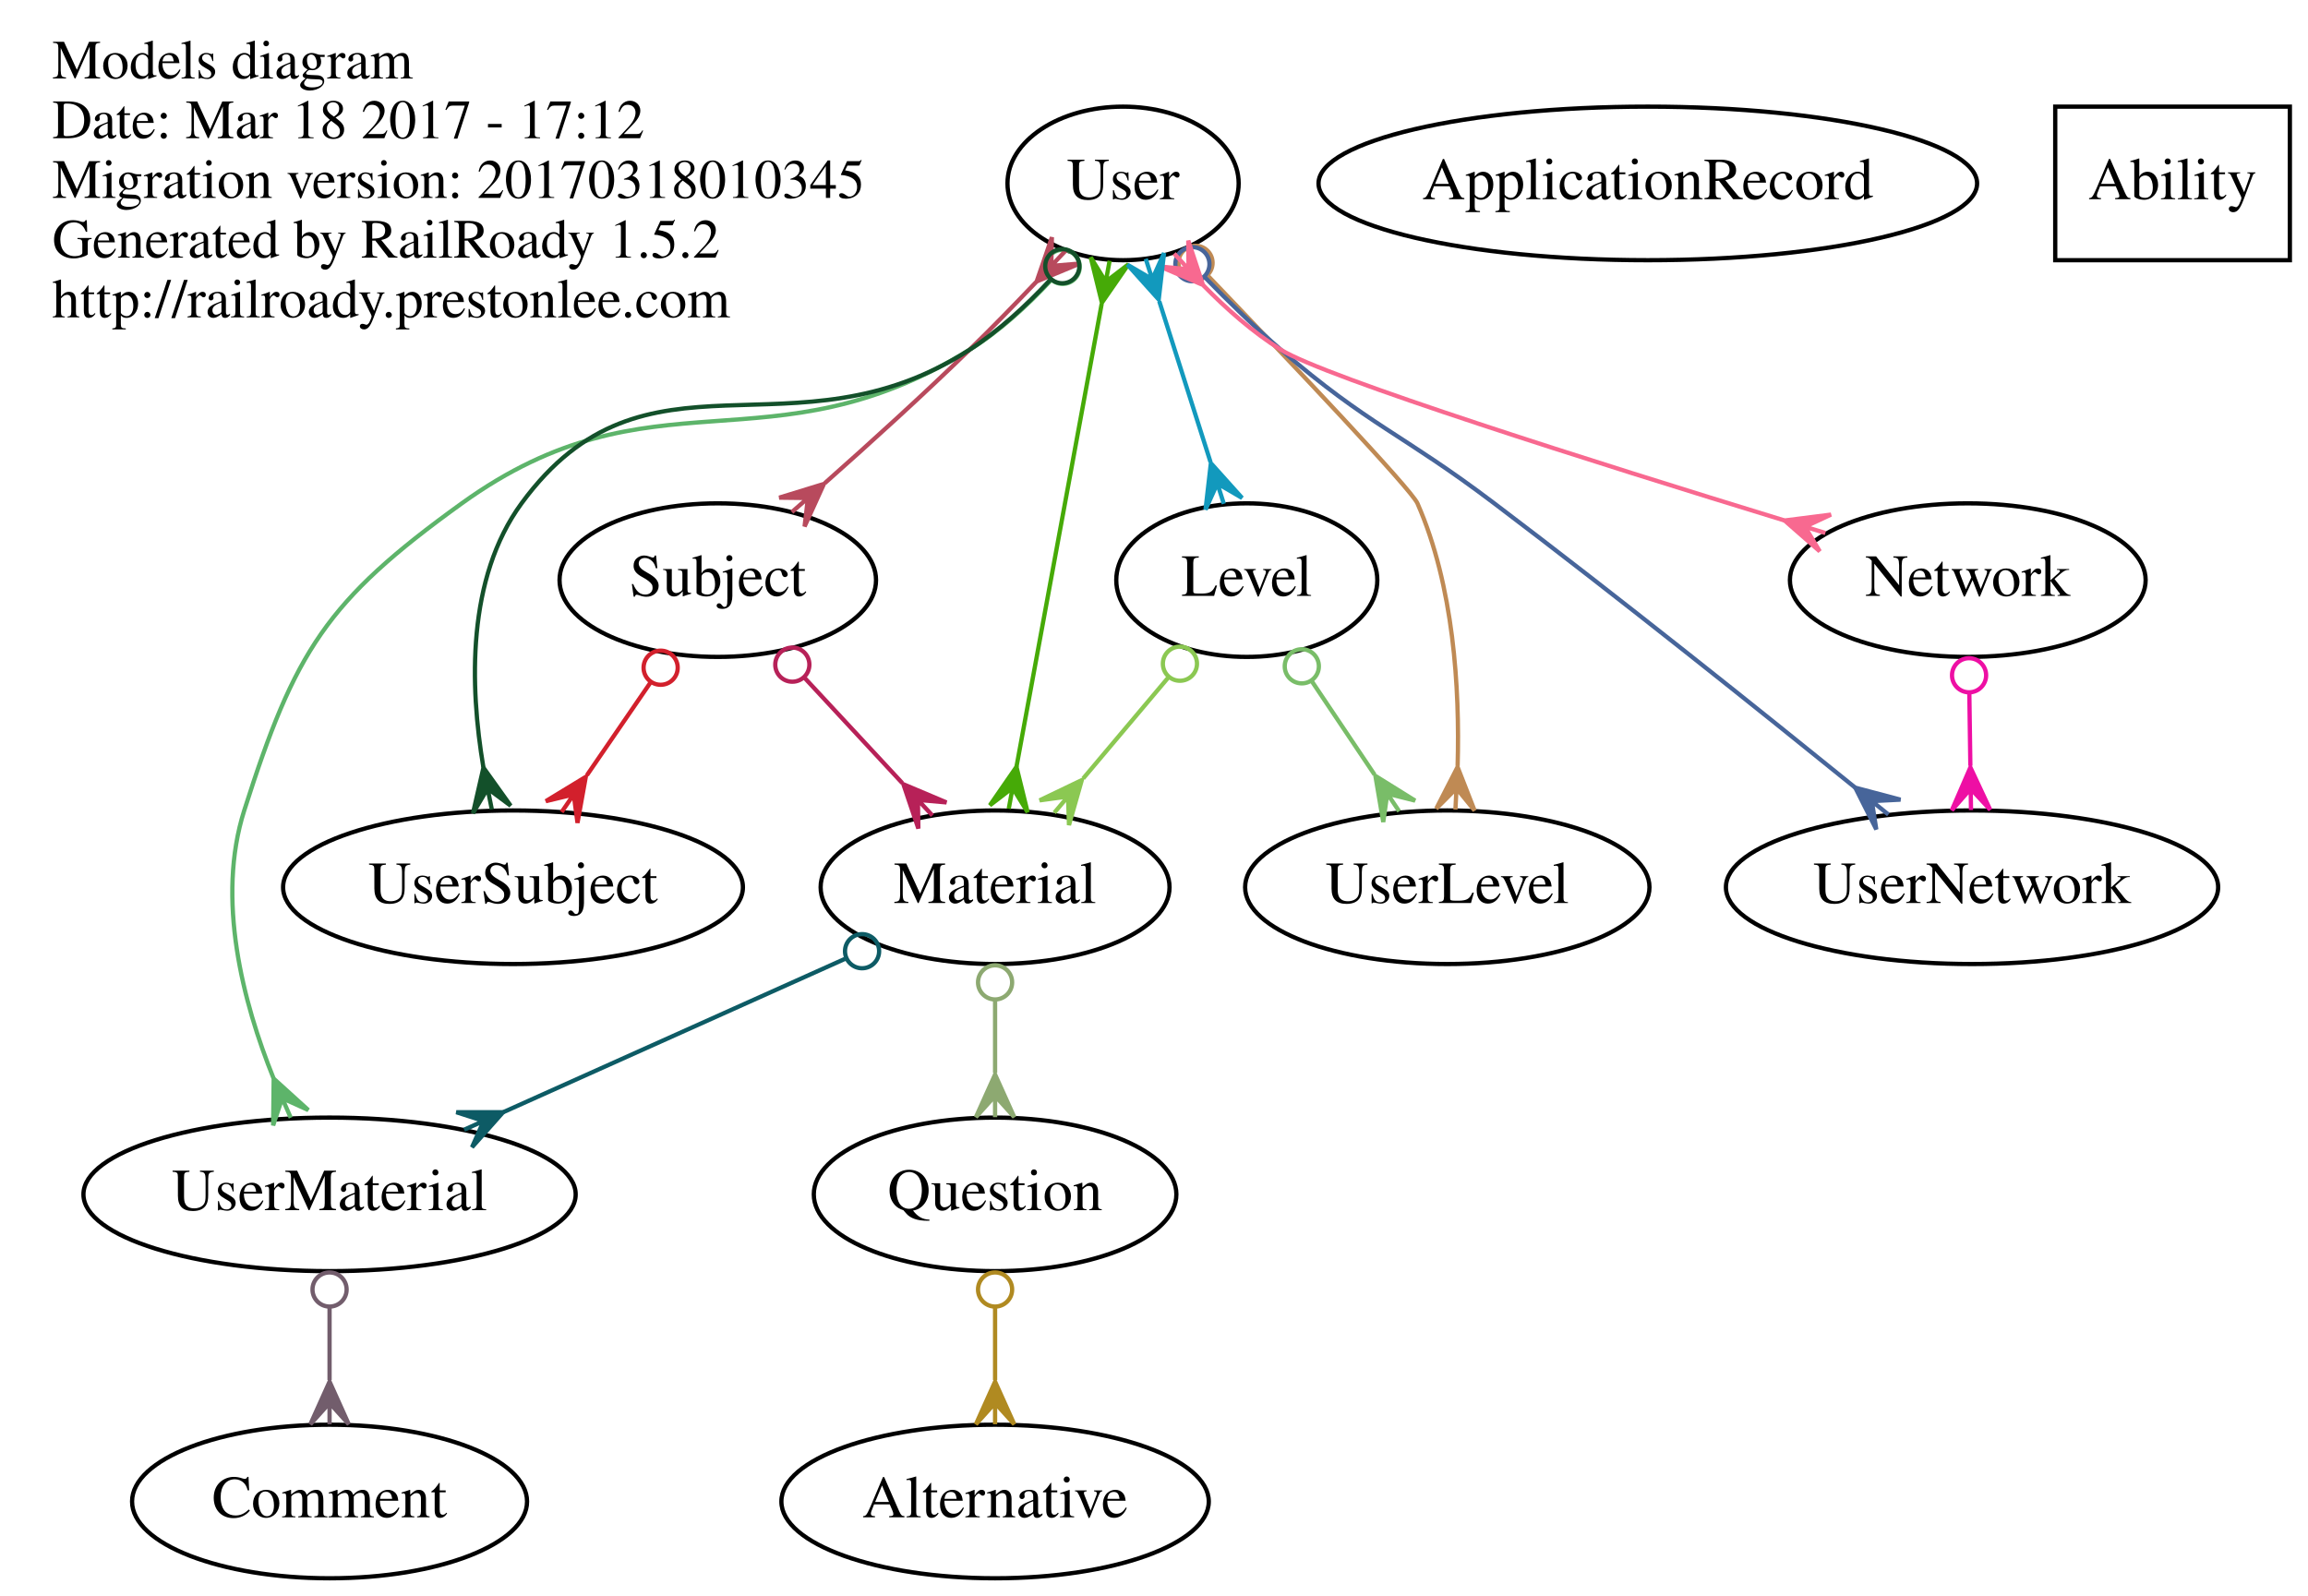
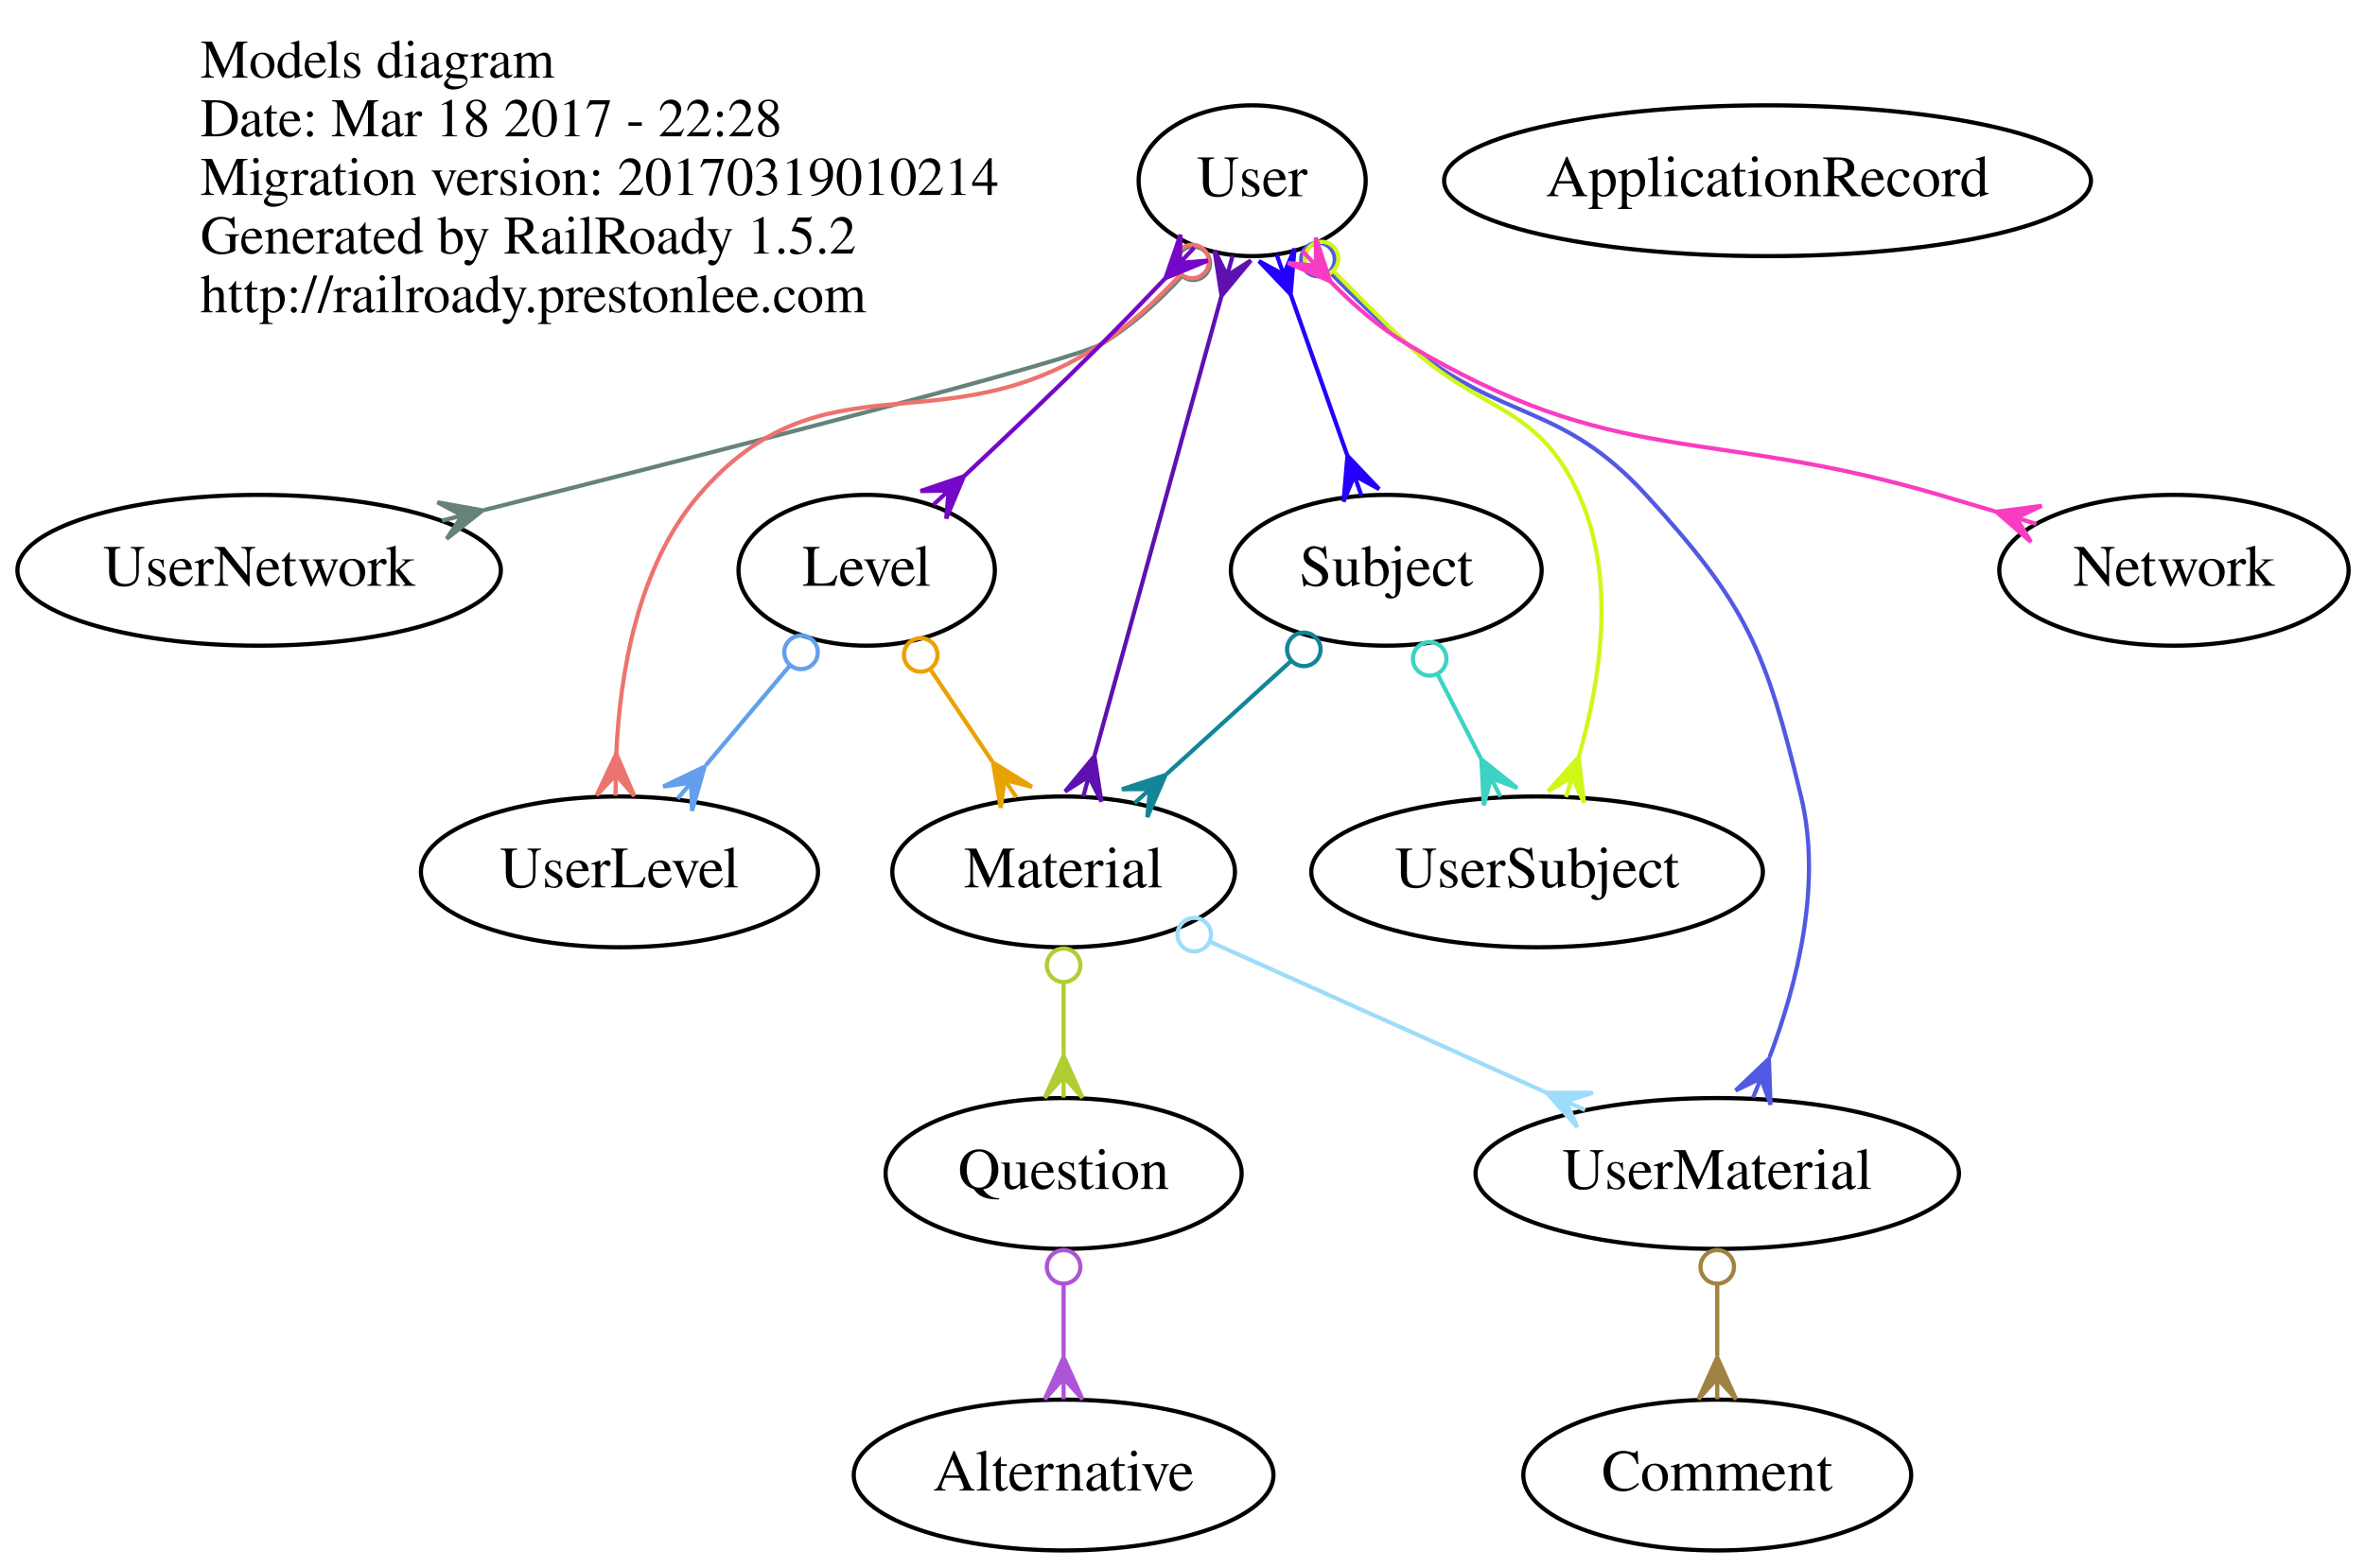
- <svg xmlns="http://www.w3.org/2000/svg" width="541pt" height="374pt" viewBox="0.00 0.00 540.50 374.00">
+ <svg xmlns="http://www.w3.org/2000/svg" width="564pt" height="374pt" viewBox="0.00 0.00 564.44 374.00">
  <g id="graph0" class="graph" transform="scale(1 1) rotate(0) translate(4 370)">
-     <polygon fill="none" stroke="none" points="-4,4 -4,-370 536.5,-370 536.5,4 -4,4" />
+     <polygon fill="none" stroke="none" points="-4,4 -4,-370 560.441,-370 560.441,4 -4,4" />
    <g id="node1" class="node">
-       <text text-anchor="start" x="8" y="-351.6" font-family="Times,serif" font-size="13.00">Models diagram</text>
-       <text text-anchor="start" x="8" y="-337.6" font-family="Times,serif" font-size="13.00">Date: Mar 18 2017 - 17:12</text>
-       <text text-anchor="start" x="8" y="-323.6" font-family="Times,serif" font-size="13.00">Migration version: 20170318010345</text>
-       <text text-anchor="start" x="8" y="-309.6" font-family="Times,serif" font-size="13.00">Generated by RailRoady 1.5.2</text>
-       <text text-anchor="start" x="8" y="-295.6" font-family="Times,serif" font-size="13.00">http://railroady.prestonlee.com</text>
+       <text text-anchor="start" x="43.845" y="-351.6" font-family="Times,serif" font-size="13.00">Models diagram</text>
+       <text text-anchor="start" x="43.845" y="-337.6" font-family="Times,serif" font-size="13.00">Date: Mar 18 2017 - 22:28</text>
+       <text text-anchor="start" x="43.845" y="-323.6" font-family="Times,serif" font-size="13.00">Migration version: 20170319010214</text>
+       <text text-anchor="start" x="43.845" y="-309.6" font-family="Times,serif" font-size="13.00">Generated by RailRoady 1.5.2</text>
+       <text text-anchor="start" x="43.845" y="-295.6" font-family="Times,serif" font-size="13.00">http://railroady.prestonlee.com</text>
    </g>
    <g id="node2" class="node">
-       <ellipse fill="none" stroke="black" cx="73" cy="-18" rx="46.292" ry="18" />
-       <text text-anchor="middle" x="73" y="-14.3" font-family="Times,serif" font-size="14.00">Comment</text>
+       <ellipse fill="none" stroke="black" cx="57.845" cy="-234" rx="57.69" ry="18" />
+       <text text-anchor="middle" x="57.845" y="-230.3" font-family="Times,serif" font-size="14.00">UserNetwork</text>
    </g>
    <g id="node3" class="node">
-       <ellipse fill="none" stroke="black" cx="382" cy="-327" rx="77.187" ry="18" />
-       <text text-anchor="middle" x="382" y="-323.3" font-family="Times,serif" font-size="14.00">ApplicationRecord</text>
+       <ellipse fill="none" stroke="black" cx="143.845" cy="-162" rx="47.392" ry="18" />
+       <text text-anchor="middle" x="143.845" y="-158.3" font-family="Times,serif" font-size="14.00">UserLevel</text>
    </g>
    <g id="node4" class="node">
-       <ellipse fill="none" stroke="black" cx="259" cy="-327" rx="27.097" ry="18" />
-       <text text-anchor="middle" x="259" y="-323.3" font-family="Times,serif" font-size="14.00">User</text>
+       <ellipse fill="none" stroke="black" cx="202.845" cy="-234" rx="30.595" ry="18" />
+       <text text-anchor="middle" x="202.845" y="-230.3" font-family="Times,serif" font-size="14.00">Level</text>
+     </g>
+     <g id="edge1" class="edge">
+       <path fill="none" stroke="#639fec" d="M184.587,-211.338C178.226,-203.791 171.045,-195.271 164.503,-187.51" />
+       <ellipse fill="none" stroke="#639fec" cx="187.173" cy="-214.406" rx="4" ry="4" />
+       <polygon fill="#639fec" stroke="#639fec" points="164.169,-187.113 161.165,-176.567 160.947,-183.29 157.724,-179.467 157.724,-179.467 157.724,-179.467 160.947,-183.29 154.284,-182.367 164.169,-187.113 164.169,-187.113" />
+     </g>
+     <g id="node10" class="node">
+       <ellipse fill="none" stroke="black" cx="249.845" cy="-162" rx="40.893" ry="18" />
+       <text text-anchor="middle" x="249.845" y="-158.3" font-family="Times,serif" font-size="14.00">Material</text>
+     </g>
+     <g id="edge2" class="edge">
+       <path fill="none" stroke="#e8a303" d="M218.14,-210.221C222.816,-203.255 227.989,-195.551 232.776,-188.422" />
+       <ellipse fill="none" stroke="#e8a303" cx="215.74" cy="-213.795" rx="4" ry="4" />
+       <polygon fill="#e8a303" stroke="#e8a303" points="232.992,-188.1 242.303,-182.306 235.779,-183.948 238.567,-179.797 238.567,-179.797 238.567,-179.797 235.779,-183.948 234.831,-177.289 232.992,-188.1 232.992,-188.1" />
+     </g>
+     <g id="node5" class="node">
+       <ellipse fill="none" stroke="black" cx="405.845" cy="-18" rx="46.292" ry="18" />
+       <text text-anchor="middle" x="405.845" y="-14.3" font-family="Times,serif" font-size="14.00">Comment</text>
    </g>
    <g id="node6" class="node">
-       <ellipse fill="none" stroke="black" cx="73" cy="-90" rx="57.69" ry="18" />
-       <text text-anchor="middle" x="73" y="-86.3" font-family="Times,serif" font-size="14.00">UserMaterial</text>
+       <ellipse fill="none" stroke="black" cx="417.845" cy="-327" rx="77.187" ry="18" />
+       <text text-anchor="middle" x="417.845" y="-323.3" font-family="Times,serif" font-size="14.00">ApplicationRecord</text>
+     </g>
+     <g id="node7" class="node">
+       <ellipse fill="none" stroke="black" cx="405.845" cy="-90" rx="57.69" ry="18" />
+       <text text-anchor="middle" x="405.845" y="-86.3" font-family="Times,serif" font-size="14.00">UserMaterial</text>
+     </g>
+     <g id="edge3" class="edge">
+       <path fill="none" stroke="#a08342" d="M405.845,-63.64C405.845,-58.063 405.845,-52.132 405.845,-46.476" />
+       <ellipse fill="none" stroke="#a08342" cx="405.845" cy="-67.697" rx="4" ry="4" />
+       <polygon fill="#a08342" stroke="#a08342" points="405.845,-46.104 410.345,-36.104 405.845,-41.104 405.845,-36.104 405.845,-36.104 405.845,-36.104 405.845,-41.104 401.345,-36.104 405.845,-46.104 405.845,-46.104" />
+     </g>
+     <g id="node8" class="node">
+       <ellipse fill="none" stroke="black" cx="294.845" cy="-327" rx="27.097" ry="18" />
+       <text text-anchor="middle" x="294.845" y="-323.3" font-family="Times,serif" font-size="14.00">User</text>
+     </g>
+     <g id="edge6" class="edge">
+       <path fill="none" stroke="#66827b" d="M277.865,-303.968C272.36,-298.052 265.849,-292.152 258.845,-288 252.365,-284.159 168.828,-262.781 111.511,-248.377" />
+       <ellipse fill="none" stroke="#66827b" cx="280.784" cy="-307.303" rx="4" ry="4" />
+       <polygon fill="#66827b" stroke="#66827b" points="111.192,-248.297 102.588,-241.499 106.342,-247.08 101.493,-245.863 101.493,-245.863 101.493,-245.863 106.342,-247.08 100.397,-250.228 111.192,-248.297 111.192,-248.297" />
+     </g>
+     <g id="edge5" class="edge">
+       <path fill="none" stroke="#ed736e" d="M277.588,-304.409C272.076,-298.505 265.63,-292.5 258.845,-288 220.869,-262.815 192.588,-286.522 162.845,-252 148.227,-235.033 143.972,-209.569 143.085,-190.219" />
+       <ellipse fill="none" stroke="#ed736e" cx="280.519" cy="-307.711" rx="4" ry="4" />
+       <polygon fill="#ed736e" stroke="#ed736e" points="143.085,-190.189 147.394,-180.106 142.99,-185.19 142.895,-180.191 142.895,-180.191 142.895,-180.191 142.99,-185.19 138.396,-180.277 143.085,-190.189 143.085,-190.189" />
+     </g>
+     <g id="edge9" class="edge">
+       <path fill="none" stroke="#7508c6" d="M274.094,-303.689C269.15,-298.487 263.854,-293.007 258.845,-288 248.282,-277.443 236.291,-266.022 226.122,-256.494" />
+       <polygon fill="#7508c6" stroke="#7508c6" points="274.149,-303.747 277.737,-314.11 277.58,-307.385 281.011,-311.022 281.011,-311.022 281.011,-311.022 277.58,-307.385 284.284,-307.935 274.149,-303.747 274.149,-303.747" />
+       <polygon fill="#7508c6" stroke="#7508c6" points="226.068,-256.444 221.823,-246.333 222.411,-253.034 218.754,-249.624 218.754,-249.624 218.754,-249.624 222.411,-253.034 215.685,-252.915 226.068,-256.444 226.068,-256.444" />
+     </g>
+     <g id="edge7" class="edge">
+       <path fill="none" stroke="#5259e1" d="M313.577,-304.999C319.192,-299.203 325.54,-293.109 331.845,-288 355.124,-269.136 368.617,-274.105 388.845,-252 413.133,-225.458 417.385,-214.969 425.845,-180 430.887,-159.155 424.998,-135.458 418.332,-117.761" />
+       <ellipse fill="none" stroke="#5259e1" cx="310.554" cy="-308.202" rx="4" ry="4" />
+       <polygon fill="#5259e1" stroke="#5259e1" points="418.169,-117.36 418.561,-106.402 416.282,-112.73 414.394,-108.1 414.394,-108.1 414.394,-108.1 416.282,-112.73 410.227,-109.799 418.169,-117.36 418.169,-117.36" />
+     </g>
+     <g id="edge11" class="edge">
+       <path fill="none" stroke="#5e10b0" d="M287.532,-299.511C279.196,-269.317 265.645,-220.231 257.265,-189.876" />
+       <polygon fill="#5e10b0" stroke="#5e10b0" points="287.537,-299.531 285.861,-310.368 288.868,-304.35 290.199,-309.17 290.199,-309.17 290.199,-309.17 288.868,-304.35 294.536,-307.973 287.537,-299.531 287.537,-299.531" />
+       <polygon fill="#5e10b0" stroke="#5e10b0" points="257.195,-189.622 258.871,-178.785 255.864,-184.802 254.533,-179.983 254.533,-179.983 254.533,-179.983 255.864,-184.802 250.196,-181.18 257.195,-189.622 257.195,-189.622" />
+     </g>
+     <g id="node11" class="node">
+       <ellipse fill="none" stroke="black" cx="362.845" cy="-162" rx="53.891" ry="18" />
+       <text text-anchor="middle" x="362.845" y="-158.3" font-family="Times,serif" font-size="14.00">UserSubject</text>
    </g>
    <g id="edge4" class="edge">
-       <path fill="none" stroke="#5db46a" d="M241.924,-304.127C236.416,-298.215 229.928,-292.277 223,-288 175.982,-258.973 148.839,-284.291 104,-252 72.179,-229.083 64.894,-217.367 53,-180 46.394,-159.245 52.658,-135.104 59.871,-117.205" />
-       <ellipse fill="none" stroke="#5db46a" cx="244.847" cy="-307.449" rx="4" ry="4" />
-       <polygon fill="#5db46a" stroke="#5db46a" points="59.903,-117.131 68.025,-109.763 61.901,-112.547 63.9,-107.964 63.9,-107.964 63.9,-107.964 61.901,-112.547 59.775,-106.166 59.903,-117.131 59.903,-117.131" />
+       <path fill="none" stroke="#cff81a" d="M314.401,-305.328C319.951,-299.624 326.059,-293.495 331.845,-288 349.428,-271.3 362.844,-274.091 372.845,-252 381.731,-232.371 378.067,-207.915 372.836,-189.609" />
+       <ellipse fill="none" stroke="#cff81a" cx="311.417" cy="-308.422" rx="4" ry="4" />
+       <polygon fill="#cff81a" stroke="#cff81a" points="372.774,-189.414 374.037,-178.521 371.261,-184.649 369.748,-179.883 369.748,-179.883 369.748,-179.883 371.261,-184.649 365.459,-181.245 372.774,-189.414 372.774,-189.414" />
    </g>
-     <g id="node8" class="node">
-       <ellipse fill="none" stroke="black" cx="164" cy="-234" rx="37.093" ry="18" />
-       <text text-anchor="middle" x="164" y="-230.3" font-family="Times,serif" font-size="14.00">Subject</text>
+     <g id="node13" class="node">
+       <ellipse fill="none" stroke="black" cx="326.845" cy="-234" rx="37.093" ry="18" />
+       <text text-anchor="middle" x="326.845" y="-230.3" font-family="Times,serif" font-size="14.00">Subject</text>
    </g>
-     <g id="edge5" class="edge">
-       <path fill="none" stroke="#b84a5d" d="M238.599,-303.862C233.579,-298.584 228.162,-293.027 223,-288 212.152,-277.436 199.737,-266.168 189.103,-256.75" />
-       <polygon fill="#b84a5d" stroke="#b84a5d" points="238.742,-304.015 242.314,-314.383 242.167,-307.657 245.592,-311.3 245.592,-311.3 245.592,-311.3 242.167,-307.657 248.871,-308.217 238.742,-304.015 238.742,-304.015" />
-       <polygon fill="#b84a5d" stroke="#b84a5d" points="188.882,-256.556 184.345,-246.572 185.128,-253.253 181.373,-249.951 181.373,-249.951 181.373,-249.951 185.128,-253.253 178.401,-253.33 188.882,-256.556 188.882,-256.556" />
+     <g id="edge8" class="edge">
+       <path fill="none" stroke="#2200fb" d="M304.059,-299.797C308.295,-287.752 313.309,-273.493 317.554,-261.422" />
+       <polygon fill="#2200fb" stroke="#2200fb" points="304.032,-299.875 296.469,-307.816 302.373,-304.592 300.714,-309.309 300.714,-309.309 300.714,-309.309 302.373,-304.592 304.959,-310.802 304.032,-299.875 304.032,-299.875" />
+       <polygon fill="#2200fb" stroke="#2200fb" points="317.587,-261.327 325.15,-253.386 319.246,-256.61 320.904,-251.893 320.904,-251.893 320.904,-251.893 319.246,-256.61 316.659,-250.4 317.587,-261.327 317.587,-261.327" />
    </g>
-     <g id="node10" class="node">
-       <ellipse fill="none" stroke="black" cx="116" cy="-162" rx="53.891" ry="18" />
-       <text text-anchor="middle" x="116" y="-158.3" font-family="Times,serif" font-size="14.00">UserSubject</text>
+     <g id="node14" class="node">
+       <ellipse fill="none" stroke="black" cx="514.845" cy="-234" rx="41.693" ry="18" />
+       <text text-anchor="middle" x="514.845" y="-230.3" font-family="Times,serif" font-size="14.00">Network</text>
    </g>
-     <g id="edge1" class="edge">
-       <path fill="none" stroke="#13502a" d="M241.823,-304.286C236.313,-298.378 229.849,-292.403 223,-288 181.502,-261.322 147.124,-291.82 118,-252 105.144,-234.422 105.834,-209.231 109.054,-190.134" />
-       <ellipse fill="none" stroke="#13502a" cx="244.751" cy="-307.597" rx="4" ry="4" />
-       <polygon fill="#13502a" stroke="#13502a" points="109.071,-190.043 115.445,-181.12 110.052,-185.141 111.032,-180.238 111.032,-180.238 111.032,-180.238 110.052,-185.141 106.62,-179.355 109.071,-190.043 109.071,-190.043" />
+     <g id="edge10" class="edge">
+       <path fill="none" stroke="#f93dc2" d="M313.535,-302.927C318.952,-297.396 325.211,-291.954 331.845,-288 382.241,-257.964 402.551,-268.522 458.845,-252 463.185,-250.726 467.709,-249.382 472.221,-248.029" />
+       <polygon fill="#f93dc2" stroke="#f93dc2" points="313.459,-303.01 303.391,-307.357 310.086,-306.701 306.713,-310.392 306.713,-310.392 306.713,-310.392 310.086,-306.701 310.035,-313.428 313.459,-303.01 313.459,-303.01" />
+       <polygon fill="#f93dc2" stroke="#f93dc2" points="472.432,-247.965 483.305,-249.388 477.219,-246.523 482.006,-245.08 482.006,-245.08 482.006,-245.08 477.219,-246.523 480.708,-240.771 472.432,-247.965 472.432,-247.965" />
    </g>
-     <g id="node11" class="node">
-       <ellipse fill="none" stroke="black" cx="335" cy="-162" rx="47.392" ry="18" />
-       <text text-anchor="middle" x="335" y="-158.3" font-family="Times,serif" font-size="14.00">UserLevel</text>
+     <g id="node9" class="node">
+       <ellipse fill="none" stroke="black" cx="249.845" cy="-18" rx="50.091" ry="18" />
+       <text text-anchor="middle" x="249.845" y="-14.3" font-family="Times,serif" font-size="14.00">Alternative</text>
    </g>
-     <g id="edge2" class="edge">
-       <path fill="none" stroke="#bf8a54" d="M278.83,-305.41C298.699,-284.677 326.551,-255.293 328,-252 336.517,-232.642 337.943,-208.634 337.418,-190.434" />
-       <ellipse fill="none" stroke="#bf8a54" cx="275.982" cy="-308.377" rx="4" ry="4" />
-       <polygon fill="#bf8a54" stroke="#bf8a54" points="337.406,-190.194 341.398,-179.981 337.155,-185.201 336.904,-180.207 336.904,-180.207 336.904,-180.207 337.155,-185.201 332.409,-180.433 337.406,-190.194 337.406,-190.194" />
+     <g id="edge12" class="edge">
+       <path fill="none" stroke="#9edcfb" d="M285.01,-145.221C308.784,-134.553 340.255,-120.431 365.119,-109.274" />
+       <ellipse fill="none" stroke="#9edcfb" cx="281.025" cy="-147.009" rx="4" ry="4" />
+       <polygon fill="#9edcfb" stroke="#9edcfb" points="365.171,-109.251 376.137,-109.263 369.733,-107.204 374.295,-105.157 374.295,-105.157 374.295,-105.157 369.733,-107.204 372.453,-101.051 365.171,-109.251 365.171,-109.251" />
    </g>
    <g id="node12" class="node">
-       <ellipse fill="none" stroke="black" cx="229" cy="-162" rx="40.893" ry="18" />
-       <text text-anchor="middle" x="229" y="-158.3" font-family="Times,serif" font-size="14.00">Material</text>
+       <ellipse fill="none" stroke="black" cx="249.845" cy="-90" rx="42.494" ry="18" />
+       <text text-anchor="middle" x="249.845" y="-86.3" font-family="Times,serif" font-size="14.00">Question</text>
    </g>
-     <g id="edge8" class="edge">
-       <path fill="none" stroke="#46aa07" d="M253.992,-298.791C248.447,-268.664 239.561,-220.382 234.014,-190.242" />
-       <polygon fill="#46aa07" stroke="#46aa07" points="254.036,-299.029 251.421,-309.679 254.941,-303.947 255.846,-308.864 255.846,-308.864 255.846,-308.864 254.941,-303.947 260.272,-308.05 254.036,-299.029 254.036,-299.029" />
-       <polygon fill="#46aa07" stroke="#46aa07" points="234.012,-190.232 236.628,-179.582 233.107,-185.314 232.202,-180.397 232.202,-180.397 232.202,-180.397 233.107,-185.314 227.776,-181.211 234.012,-190.232 234.012,-190.232" />
-     </g>
-     <g id="node13" class="node">
-       <ellipse fill="none" stroke="black" cx="458" cy="-162" rx="57.69" ry="18" />
-       <text text-anchor="middle" x="458" y="-158.3" font-family="Times,serif" font-size="14.00">UserNetwork</text>
-     </g>
-     <g id="edge3" class="edge">
-       <path fill="none" stroke="#47659a" d="M278.217,-304.953C283.764,-299.246 289.956,-293.209 296,-288 316.742,-270.122 324.164,-268.523 346,-252 375.281,-229.844 408.096,-203.596 430.598,-185.371" />
-       <ellipse fill="none" stroke="#47659a" cx="275.249" cy="-308.067" rx="4" ry="4" />
-       <polygon fill="#47659a" stroke="#47659a" points="430.631,-185.344 441.231,-182.536 434.513,-182.193 438.395,-179.042 438.395,-179.042 438.395,-179.042 434.513,-182.193 435.559,-175.548 430.631,-185.344 430.631,-185.344" />
-     </g>
-     <g id="node14" class="node">
-       <ellipse fill="none" stroke="black" cx="457" cy="-234" rx="41.693" ry="18" />
-       <text text-anchor="middle" x="457" y="-230.3" font-family="Times,serif" font-size="14.00">Network</text>
-     </g>
-     <g id="edge7" class="edge">
-       <path fill="none" stroke="#f86990" d="M277.804,-303.114C283.22,-297.581 289.45,-292.092 296,-288 306.267,-281.586 369.857,-261.519 413.977,-248.002" />
-       <polygon fill="#f86990" stroke="#f86990" points="277.732,-303.192 267.654,-307.513 274.351,-306.874 270.969,-310.557 270.969,-310.557 270.969,-310.557 274.351,-306.874 274.283,-313.601 277.732,-303.192 277.732,-303.192" />
-       <polygon fill="#f86990" stroke="#f86990" points="414.058,-247.977 424.936,-249.359 418.84,-246.516 423.622,-245.056 423.622,-245.056 423.622,-245.056 418.84,-246.516 422.307,-240.752 414.058,-247.977 414.058,-247.977" />
-     </g>
-     <g id="node15" class="node">
-       <ellipse fill="none" stroke="black" cx="288" cy="-234" rx="30.595" ry="18" />
-       <text text-anchor="middle" x="288" y="-230.3" font-family="Times,serif" font-size="14.00">Level</text>
-     </g>
-     <g id="edge6" class="edge">
-       <path fill="none" stroke="#1299bd" d="M267.491,-299.356C271.272,-287.493 275.714,-273.552 279.496,-261.684" />
-       <polygon fill="#1299bd" stroke="#1299bd" points="267.355,-299.781 260.031,-307.943 265.837,-304.545 264.319,-309.309 264.319,-309.309 264.319,-309.309 265.837,-304.545 268.607,-310.676 267.355,-299.781 267.355,-299.781" />
-       <polygon fill="#1299bd" stroke="#1299bd" points="279.58,-261.421 286.904,-253.26 281.098,-256.657 282.616,-251.893 282.616,-251.893 282.616,-251.893 281.098,-256.657 278.329,-250.527 279.58,-261.421 279.58,-261.421" />
-     </g>
-     <g id="node5" class="node">
-       <ellipse fill="none" stroke="black" cx="229" cy="-90" rx="42.494" ry="18" />
-       <text text-anchor="middle" x="229" y="-86.3" font-family="Times,serif" font-size="14.00">Question</text>
-     </g>
-     <g id="node9" class="node">
-       <ellipse fill="none" stroke="black" cx="229" cy="-18" rx="50.091" ry="18" />
-       <text text-anchor="middle" x="229" y="-14.3" font-family="Times,serif" font-size="14.00">Alternative</text>
-     </g>
-     <g id="edge9" class="edge">
-       <path fill="none" stroke="#b08a21" d="M229,-63.64C229,-58.063 229,-52.132 229,-46.476" />
-       <ellipse fill="none" stroke="#b08a21" cx="229" cy="-67.697" rx="4" ry="4" />
-       <polygon fill="#b08a21" stroke="#b08a21" points="229,-46.104 233.5,-36.104 229,-41.104 229,-36.104 229,-36.104 229,-36.104 229,-41.104 224.5,-36.104 229,-46.104 229,-46.104" />
-     </g>
-     <g id="edge10" class="edge">
-       <path fill="none" stroke="#725d6c" d="M73,-63.64C73,-58.063 73,-52.132 73,-46.476" />
-       <ellipse fill="none" stroke="#725d6c" cx="73" cy="-67.697" rx="4" ry="4" />
-       <polygon fill="#725d6c" stroke="#725d6c" points="73,-46.104 77.5,-36.104 73,-41.104 73,-36.104 73,-36.104 73,-36.104 73,-41.104 68.5,-36.104 73,-46.104 73,-46.104" />
-     </g>
-     <g id="node7" class="node">
-       <polygon fill="none" stroke="black" points="532.5,-345 477.5,-345 477.5,-309 532.5,-309 532.5,-345" />
-       <text text-anchor="middle" x="505" y="-323.3" font-family="Times,serif" font-size="14.00">Ability</text>
-     </g>
-     <g id="edge11" class="edge">
-       <path fill="none" stroke="#d2202c" d="M148.339,-210.161C143.541,-203.164 138.235,-195.426 133.332,-188.276" />
-       <ellipse fill="none" stroke="#d2202c" cx="150.605" cy="-213.466" rx="4" ry="4" />
-       <polygon fill="#d2202c" stroke="#d2202c" points="133.061,-187.881 131.117,-177.089 130.233,-183.757 127.406,-179.633 127.406,-179.633 127.406,-179.633 130.233,-183.757 123.694,-182.178 133.061,-187.881 133.061,-187.881" />
-     </g>
-     <g id="edge12" class="edge">
-       <path fill="none" stroke="#b72158" d="M184.248,-211.194C191.547,-203.334 199.811,-194.434 207.234,-186.441" />
-       <ellipse fill="none" stroke="#b72158" cx="181.471" cy="-214.185" rx="4" ry="4" />
-       <polygon fill="#b72158" stroke="#b72158" points="207.504,-186.149 217.606,-181.883 210.907,-182.485 214.309,-178.821 214.309,-178.821 214.309,-178.821 210.907,-182.485 211.011,-175.759 207.504,-186.149 207.504,-186.149" />
+     <g id="edge13" class="edge">
+       <path fill="none" stroke="#afce34" d="M249.845,-135.64C249.845,-130.063 249.845,-124.132 249.845,-118.476" />
+       <ellipse fill="none" stroke="#afce34" cx="249.845" cy="-139.697" rx="4" ry="4" />
+       <polygon fill="#afce34" stroke="#afce34" points="249.845,-118.104 254.345,-108.104 249.845,-113.104 249.845,-108.104 249.845,-108.104 249.845,-108.104 249.845,-113.104 245.345,-108.104 249.845,-118.104 249.845,-118.104" />
    </g>
    <g id="edge14" class="edge">
-       <path fill="none" stroke="#8da971" d="M229,-135.64C229,-130.063 229,-124.132 229,-118.476" />
-       <ellipse fill="none" stroke="#8da971" cx="229" cy="-139.697" rx="4" ry="4" />
-       <polygon fill="#8da971" stroke="#8da971" points="229,-118.104 233.5,-108.104 229,-113.104 229,-108.104 229,-108.104 229,-108.104 229,-113.104 224.5,-108.104 229,-118.104 229,-118.104" />
+       <path fill="none" stroke="#ad55d6" d="M249.845,-63.64C249.845,-58.063 249.845,-52.132 249.845,-46.476" />
+       <ellipse fill="none" stroke="#ad55d6" cx="249.845" cy="-67.697" rx="4" ry="4" />
+       <polygon fill="#ad55d6" stroke="#ad55d6" points="249.845,-46.104 254.345,-36.104 249.845,-41.104 249.845,-36.104 249.845,-36.104 249.845,-36.104 249.845,-41.104 245.345,-36.104 249.845,-46.104 249.845,-46.104" />
    </g>
-     <g id="edge13" class="edge">
-       <path fill="none" stroke="#0d5b65" d="M193.835,-145.221C170.061,-134.553 138.59,-120.431 113.726,-109.274" />
-       <ellipse fill="none" stroke="#0d5b65" cx="197.82" cy="-147.009" rx="4" ry="4" />
-       <polygon fill="#0d5b65" stroke="#0d5b65" points="113.673,-109.251 106.392,-101.051 109.112,-107.204 104.55,-105.157 104.55,-105.157 104.55,-105.157 109.112,-107.204 102.708,-109.263 113.673,-109.251 113.673,-109.251" />
+     <g id="edge16" class="edge">
+       <path fill="none" stroke="#128698" d="M304.138,-212.358C294.794,-203.863 283.949,-194.004 274.42,-185.341" />
+       <ellipse fill="none" stroke="#128698" cx="307.177" cy="-215.12" rx="4" ry="4" />
+       <polygon fill="#128698" stroke="#128698" points="274.185,-185.128 269.813,-175.071 270.486,-181.764 266.786,-178.401 266.786,-178.401 266.786,-178.401 270.486,-181.764 263.759,-181.731 274.185,-185.128 274.185,-185.128" />
    </g>
    <g id="edge15" class="edge">
-       <path fill="none" stroke="#ee0fa4" d="M457.362,-207.64C457.442,-202.063 457.527,-196.132 457.607,-190.476" />
-       <ellipse fill="none" stroke="#ee0fa4" cx="457.304" cy="-211.697" rx="4" ry="4" />
-       <polygon fill="#ee0fa4" stroke="#ee0fa4" points="457.613,-190.103 462.255,-180.169 457.684,-185.104 457.756,-180.104 457.756,-180.104 457.756,-180.104 457.684,-185.104 453.256,-180.04 457.613,-190.103 457.613,-190.103" />
-     </g>
-     <g id="edge16" class="edge">
-       <path fill="none" stroke="#79bd68" d="M303.295,-210.221C307.972,-203.255 313.144,-195.551 317.931,-188.422" />
-       <ellipse fill="none" stroke="#79bd68" cx="300.895" cy="-213.795" rx="4" ry="4" />
-       <polygon fill="#79bd68" stroke="#79bd68" points="318.147,-188.1 327.458,-182.306 320.935,-183.948 323.722,-179.797 323.722,-179.797 323.722,-179.797 320.935,-183.948 319.986,-177.289 318.147,-188.1 318.147,-188.1" />
-     </g>
-     <g id="edge17" class="edge">
-       <path fill="none" stroke="#8bc852" d="M269.742,-211.338C263.381,-203.791 256.2,-195.271 249.658,-187.51" />
-       <ellipse fill="none" stroke="#8bc852" cx="272.328" cy="-214.406" rx="4" ry="4" />
-       <polygon fill="#8bc852" stroke="#8bc852" points="249.324,-187.113 246.32,-176.567 246.102,-183.29 242.879,-179.467 242.879,-179.467 242.879,-179.467 246.102,-183.29 239.439,-182.367 249.324,-187.113 249.324,-187.113" />
+       <path fill="none" stroke="#3cd3c4" d="M339.156,-209.062C342.462,-202.632 346.055,-195.647 349.419,-189.106" />
+       <ellipse fill="none" stroke="#3cd3c4" cx="337.206" cy="-212.854" rx="4" ry="4" />
+       <polygon fill="#3cd3c4" stroke="#3cd3c4" points="349.551,-188.849 358.126,-182.014 351.838,-184.403 354.125,-179.956 354.125,-179.956 354.125,-179.956 351.838,-184.403 350.123,-177.898 349.551,-188.849 349.551,-188.849" />
    </g>
  </g>
</svg>
